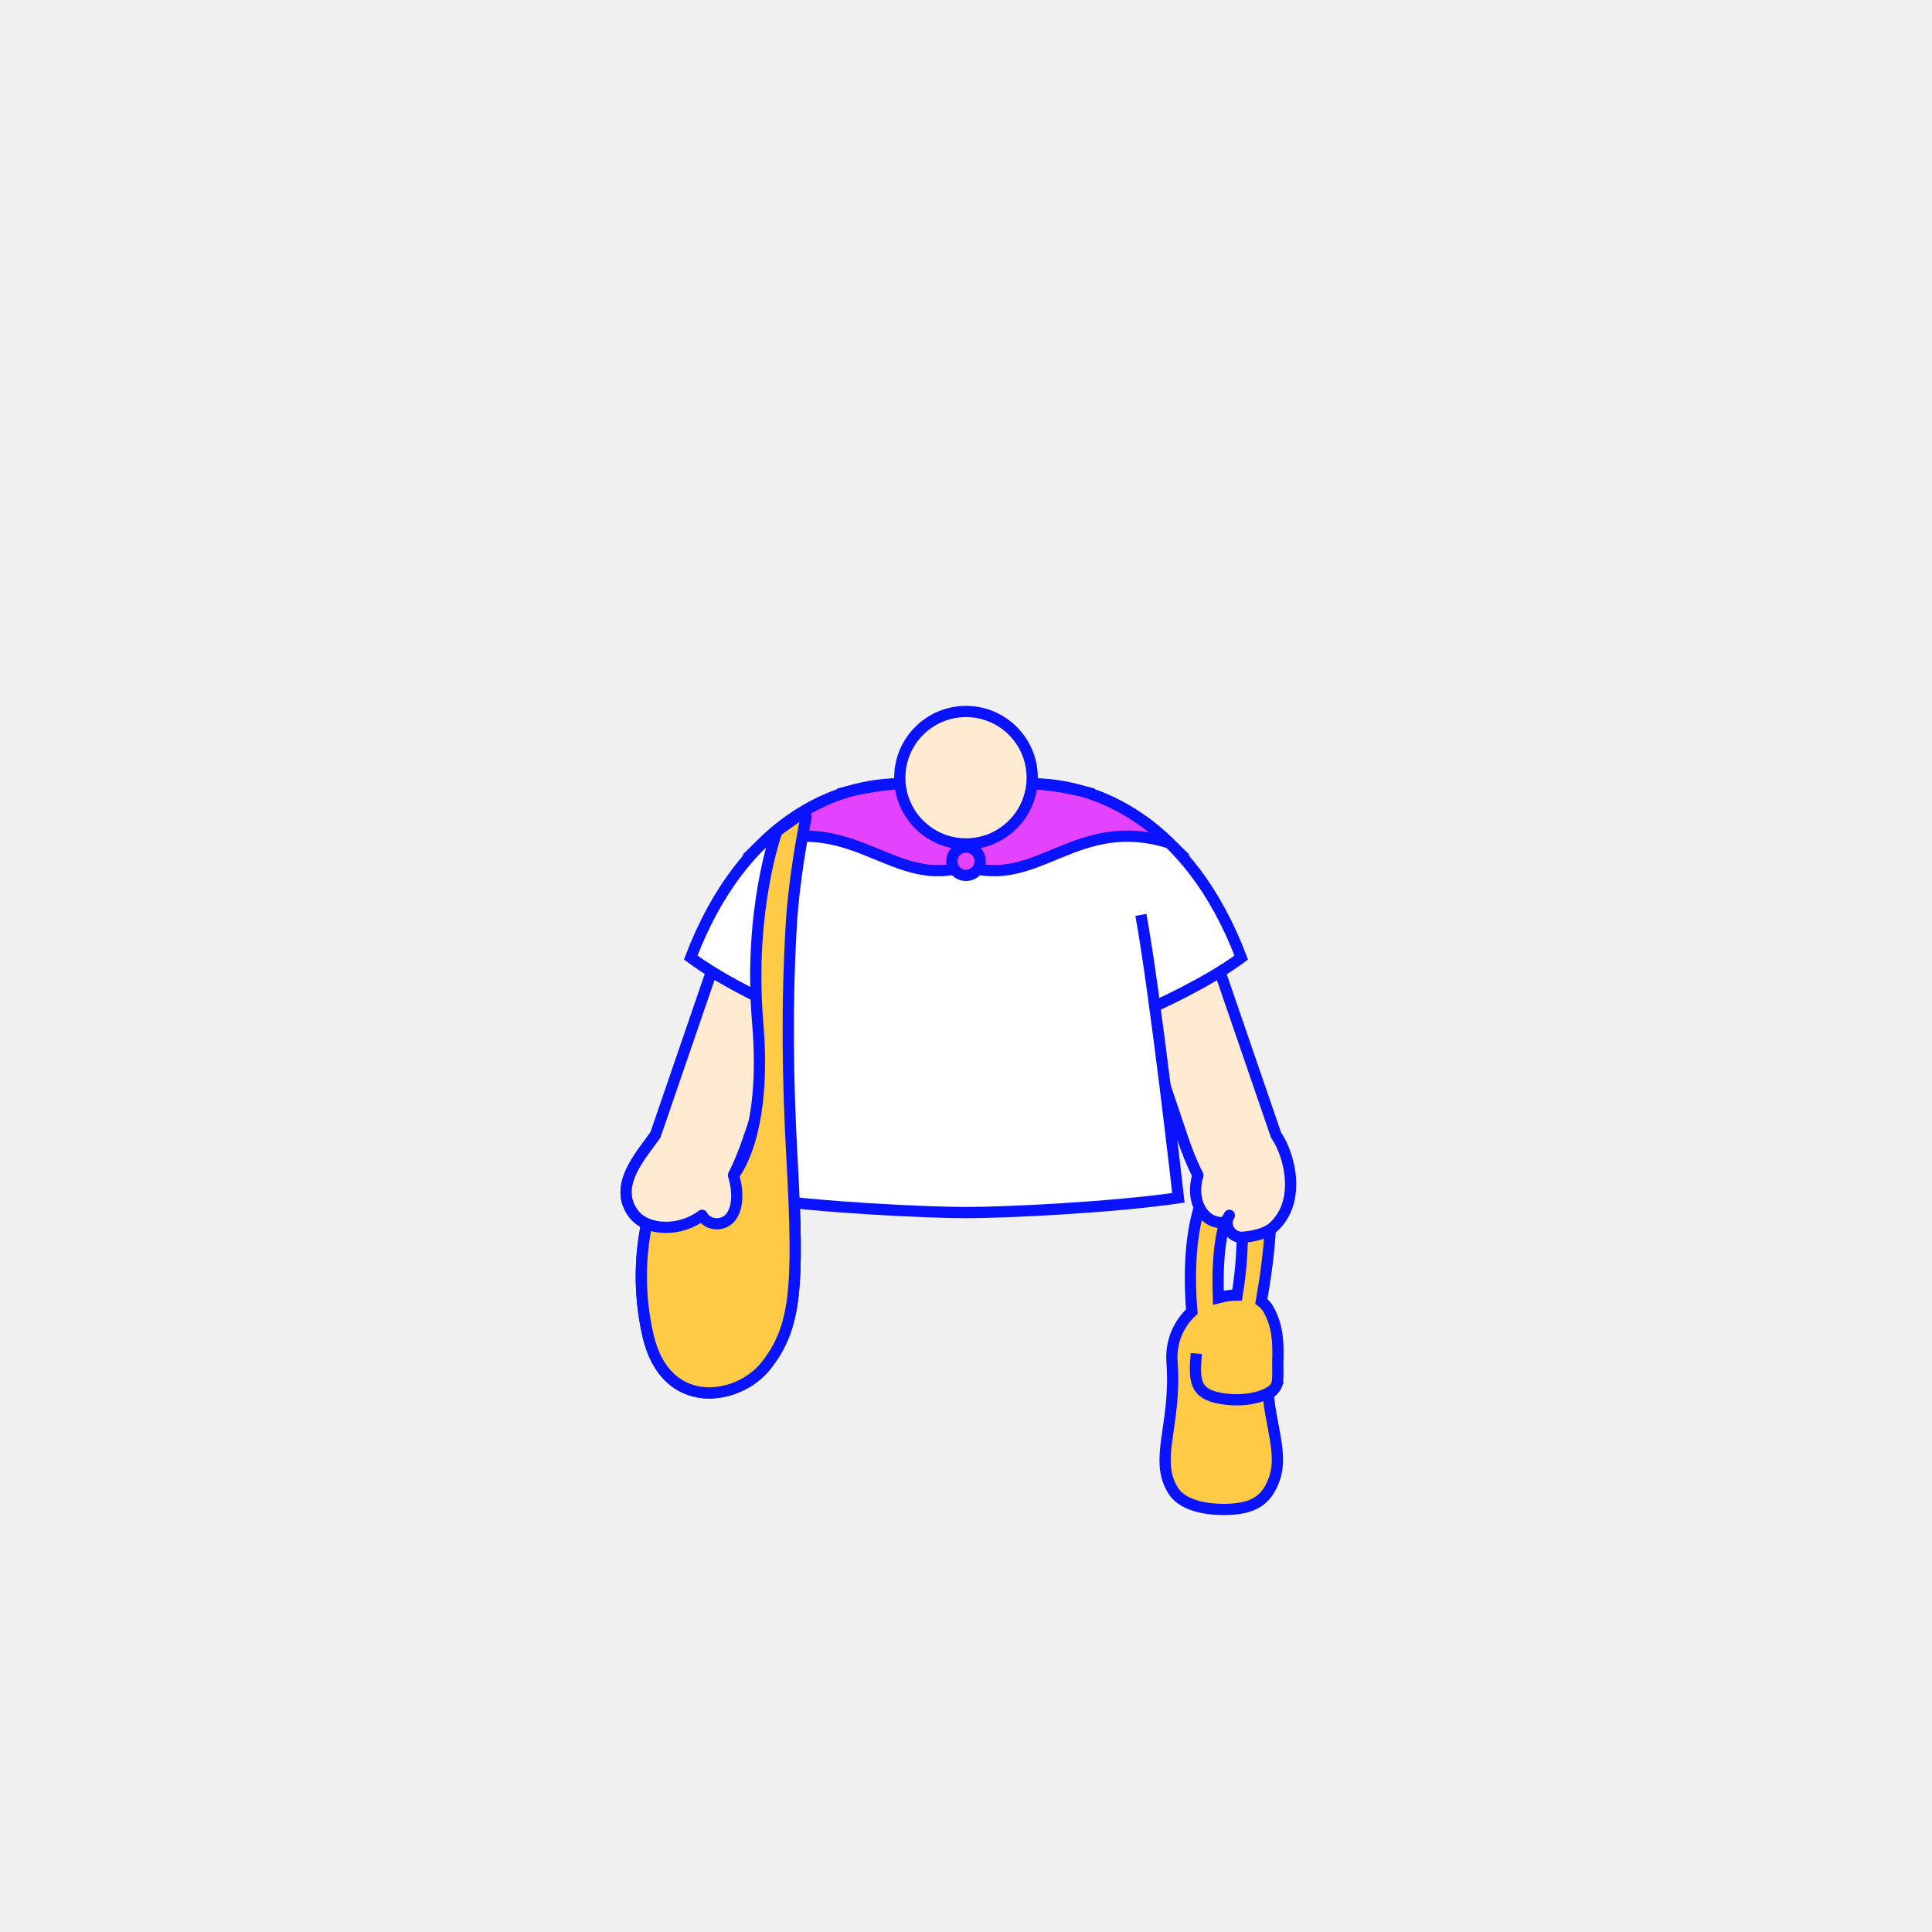
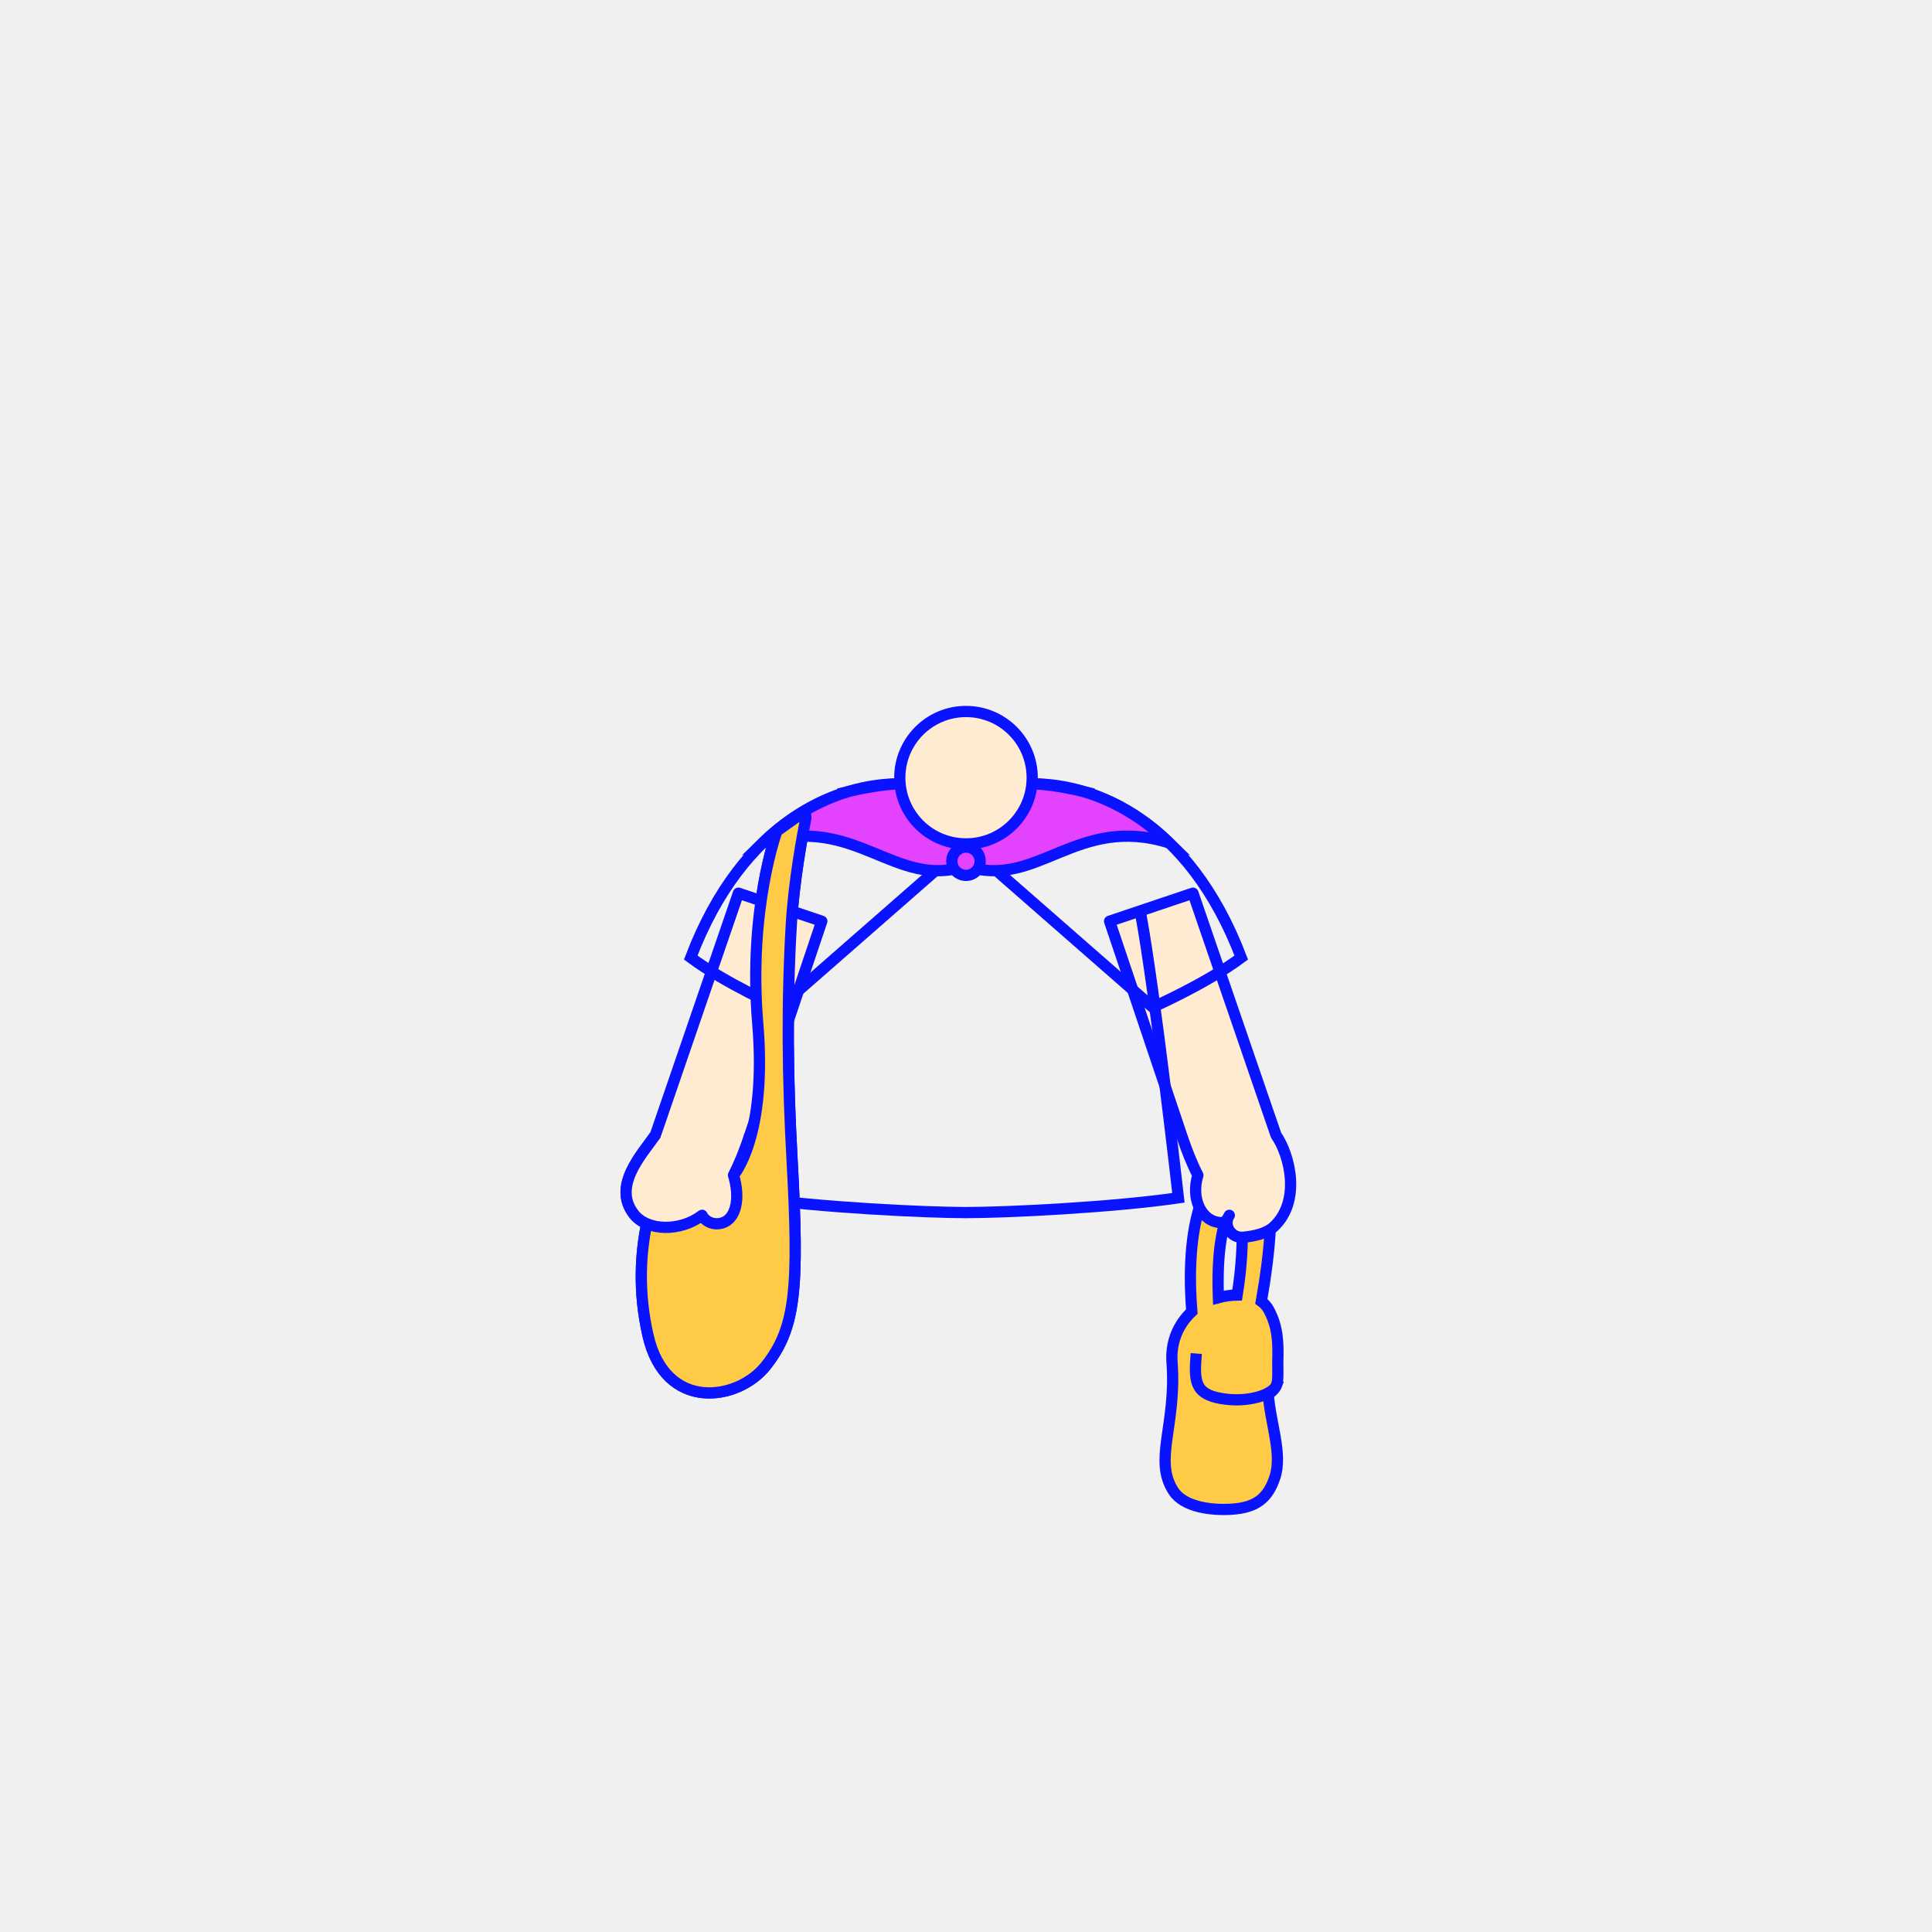
<svg xmlns="http://www.w3.org/2000/svg" class="tree-image-resource" viewBox="0 0 860 860" fill="none">
  <g clip-path="url(#clip0_152_3924)">
    <path d="M560.099 606.03C555.969 606.03 555.959 616.18 560.099 616.18C564.239 616.18 564.239 606.03 560.099 606.03Z" fill="#0A13FF" />
    <path d="M345.84 369.94C345.84 369.94 333.01 404.63 337.29 455.48C341.57 506.33 326.52 523.11 326.52 523.11L294.16 524.98C294.16 524.98 279.29 554.49 288.46 594.48C296.3 628.7 328.5 623.52 340.79 608.1C354.27 591.18 355.74 573.76 352.55 515.78C350.64 481.1 350.13 447.09 352.26 411.27C353.36 392.66 357.1 372.26 358.73 363.99C359 362.63 357.47 361.64 356.34 362.45L345.85 369.93L345.84 369.94Z" fill="#FFCA45" stroke="#0A13FF" stroke-width="5" stroke-miterlimit="10" />
    <path d="M568.309 616.37C569.119 614.04 568.709 608.85 568.789 606.21C569.039 597.39 568.829 590.58 564.749 583.03C563.899 581.46 562.769 580.24 561.469 579.29C565.109 558.74 568.459 530.17 561.969 517.63C551.279 496.96 542.009 512.28 534.169 536.52C529.029 552.41 529.559 572.12 530.529 583.82C524.779 589.19 521.019 596.95 521.719 606.46C523.769 634.5 513.339 649.91 522.349 663.72C527.119 671.04 539.609 672.37 548.249 671.8C558.909 671.1 564.369 667.15 567.519 657.51C570.899 647.18 565.589 634.02 564.519 620.51C566.519 619.51 567.909 617.55 568.329 616.38L568.309 616.37ZM551.979 532.6C551.979 532.6 554.949 550.32 550.709 576.45C547.769 576.49 544.849 576.97 542.349 577.64C540.849 538.12 551.979 532.6 551.979 532.6ZM532.509 602.51C531.509 614.51 531.679 620.47 543.509 622.51C555.499 624.58 566.079 620.91 568.079 616.91" fill="#FFCA45" />
    <path d="M532.509 602.51C531.509 614.51 531.679 620.47 543.509 622.51C555.499 624.58 566.079 620.91 568.079 616.91M568.309 616.37C569.119 614.04 568.709 608.85 568.789 606.21C569.039 597.39 568.829 590.58 564.749 583.03C563.899 581.46 562.769 580.24 561.469 579.29C565.109 558.74 568.459 530.17 561.969 517.63C551.279 496.96 542.009 512.28 534.169 536.52C529.029 552.41 529.559 572.12 530.529 583.82C524.779 589.19 521.019 596.95 521.719 606.46C523.769 634.5 513.339 649.91 522.349 663.72C527.119 671.04 539.609 672.37 548.249 671.8C558.909 671.1 564.369 667.15 567.519 657.51C570.899 647.18 565.589 634.02 564.519 620.51C566.519 619.51 567.909 617.55 568.329 616.38L568.309 616.37ZM551.979 532.6C551.979 532.6 554.949 550.32 550.709 576.45C547.769 576.49 544.849 576.97 542.349 577.64C540.849 538.12 551.979 532.6 551.979 532.6Z" stroke="#0A13FF" stroke-width="5" stroke-miterlimit="10" />
    <path d="M493.908 410.07L531.028 397.58L568.018 505.31C574.108 514.01 579.398 534.86 566.768 546.27C563.598 549.13 558.108 550.3 553.378 550.74C548.138 551.23 544.388 545.59 547.128 541.1C547.148 541.06 547.178 541.02 547.208 540.98C545.798 543.76 544.938 544.83 541.168 543.88C534.818 542.28 530.028 533.72 533.218 523.12C530.608 518.02 528.328 512.31 526.238 506.1L493.918 410.07H493.908Z" fill="#FFEBD1" stroke="#0A13FF" stroke-width="5" stroke-linecap="round" stroke-linejoin="round" />
    <path d="M365.819 410.07L328.699 397.58L291.709 505.31C285.619 514.01 272.409 528.02 282.209 540.49C288.199 548.11 302.899 548.32 312.519 540.97C313.929 543.75 317.409 545.42 321.179 544.47C327.529 542.87 329.699 533.72 326.509 523.11C329.119 518.01 331.399 512.3 333.489 506.09L365.809 410.06L365.819 410.07Z" fill="#FFEBD1" stroke="#0A13FF" stroke-width="5" stroke-linecap="round" stroke-linejoin="round" />
-     <path d="M429.999 375.64L346.919 448.35C346.919 448.35 323.159 437.89 307.469 426.25C330.869 364.79 373.049 348.93 400.139 348.93H426.989" fill="white" />
+     <path d="M429.999 375.64L346.919 448.35C346.919 448.35 323.159 437.89 307.469 426.25C330.869 364.79 373.049 348.93 400.139 348.93H426.989" class="fill" />
    <path d="M429.999 375.64L346.919 448.35C346.919 448.35 323.159 437.89 307.469 426.25C330.869 364.79 373.049 348.93 400.139 348.93H426.989" stroke="#0A13FF" stroke-width="5" stroke-miterlimit="10" />
-     <path d="M429.998 375.64L513.078 448.35C513.078 448.35 536.838 437.89 552.528 426.25C529.128 364.79 486.948 348.93 459.858 348.93H433.008" fill="white" />
+     <path d="M429.998 375.64L513.078 448.35C513.078 448.35 536.838 437.89 552.528 426.25C529.128 364.79 486.948 348.93 459.858 348.93H433.008" class="fill" />
    <path d="M429.998 375.64L513.078 448.35C513.078 448.35 536.838 437.89 552.528 426.25C529.128 364.79 486.948 348.93 459.858 348.93H433.008" stroke="#0A13FF" stroke-width="5" stroke-miterlimit="10" />
-     <path d="M503.769 390.84C496.419 372.78 486.459 354.73 429.999 354.73C373.539 354.73 363.569 372.78 356.229 390.84C343.929 421.07 335.449 533.65 335.449 533.65C365.039 537.95 400.679 539.89 429.999 539.76C459.319 539.9 494.959 537.95 524.549 533.65C524.549 533.65 516.069 421.07 503.769 390.84Z" fill="white" />
-     <path d="M507.849 407.25C514.189 441.6 524.549 533.19 524.549 533.19C494.959 537.49 447.909 539.76 429.999 539.76C412.089 539.76 365.039 537.49 335.449 533.19C335.449 533.19 345.809 441.6 352.149 407.25" fill="white" />
+     <path d="M503.769 390.84C496.419 372.78 486.459 354.73 429.999 354.73C373.539 354.73 363.569 372.78 356.229 390.84C343.929 421.07 335.449 533.65 335.449 533.65C365.039 537.95 400.679 539.89 429.999 539.76C459.319 539.9 494.959 537.95 524.549 533.65C524.549 533.65 516.069 421.07 503.769 390.84Z" class="fill" />
+     <path d="M507.849 407.25C514.189 441.6 524.549 533.19 524.549 533.19C494.959 537.49 447.909 539.76 429.999 539.76C412.089 539.76 365.039 537.49 335.449 533.19C335.449 533.19 345.809 441.6 352.149 407.25" class="fill" />
    <path d="M507.849 407.25C514.189 441.6 524.549 533.19 524.549 533.19C494.959 537.49 447.909 539.76 429.999 539.76C412.089 539.76 365.039 537.49 335.449 533.19C335.449 533.19 345.809 441.6 352.149 407.25" stroke="#0A13FF" stroke-width="5" stroke-miterlimit="10" />
    <path d="M377.498 352.39C365.158 356.11 351.878 363.18 339.488 375.23C380.908 362.22 398.248 396.08 429.998 385.5L429.968 377.9L413.608 348.94H400.148C399.968 348.94 399.788 348.94 399.598 348.94C397.088 348.98 388.288 349.71 377.488 352.38L377.498 352.39Z" fill="#E343FF" stroke="#0A13FF" stroke-width="5" stroke-miterlimit="10" />
    <path d="M482.498 352.39C494.838 356.11 508.118 363.18 520.508 375.23C479.088 362.22 461.748 396.08 429.998 385.5L430.028 377.9L446.388 348.94H459.848C460.028 348.94 460.208 348.94 460.398 348.94C462.908 348.98 471.708 349.71 482.508 352.38L482.498 352.39Z" fill="#E343FF" stroke="#0A13FF" stroke-width="5" stroke-miterlimit="10" />
    <path d="M429.999 375.65C446.275 375.65 459.469 362.456 459.469 346.18C459.469 329.904 446.275 316.71 429.999 316.71C413.723 316.71 400.529 329.904 400.529 346.18C400.529 362.456 413.723 375.65 429.999 375.65Z" fill="#FFEBD1" stroke="#0A13FF" stroke-width="5" stroke-miterlimit="10" />
    <path d="M429.999 389.66C433.479 389.66 436.299 386.839 436.299 383.36C436.299 379.881 433.479 377.06 429.999 377.06C426.52 377.06 423.699 379.881 423.699 383.36C423.699 386.839 426.52 389.66 429.999 389.66Z" fill="#E343FF" stroke="#0A13FF" stroke-width="5" stroke-miterlimit="10" />
    <path d="M345.84 369.94C345.84 369.94 333.01 404.63 337.29 455.48C341.57 506.33 326.52 523.11 326.52 523.11L294.16 524.98C294.16 524.98 279.29 554.49 288.46 594.48C296.3 628.7 328.5 623.52 340.79 608.1C354.27 591.18 355.74 573.76 352.55 515.78C350.64 481.1 350.13 447.09 352.26 411.27C353.36 392.66 357.1 372.26 358.73 363.99C359 362.63 357.47 361.64 356.34 362.45L345.85 369.93L345.84 369.94Z" fill="#FFCA45" stroke="#0A13FF" stroke-width="5" stroke-miterlimit="10" />
    <path d="M291.709 505.31C285.619 514.01 272.409 528.02 282.209 540.49C288.199 548.11 302.899 548.32 312.519 540.97C313.929 543.75 317.409 545.42 321.179 544.47C327.529 542.87 329.699 533.72 326.509 523.11C329.119 518.01 331.399 512.3 333.489 506.09" fill="#FFEBD1" />
    <path d="M291.709 505.31C285.619 514.01 272.409 528.02 282.209 540.49C288.199 548.11 302.899 548.32 312.519 540.97C313.929 543.75 317.409 545.42 321.179 544.47C327.529 542.87 329.699 533.72 326.509 523.11C329.119 518.01 331.399 512.3 333.489 506.09" stroke="#0A13FF" stroke-width="5" stroke-linecap="round" stroke-linejoin="round" />
  </g>
  <defs>
    <clipPath id="clip0_152_3924">
-       <rect width="100%" height="100%" fill="white" />
+       <rect width="100%" height="100%" class="fill" />
    </clipPath>
  </defs>
</svg>
